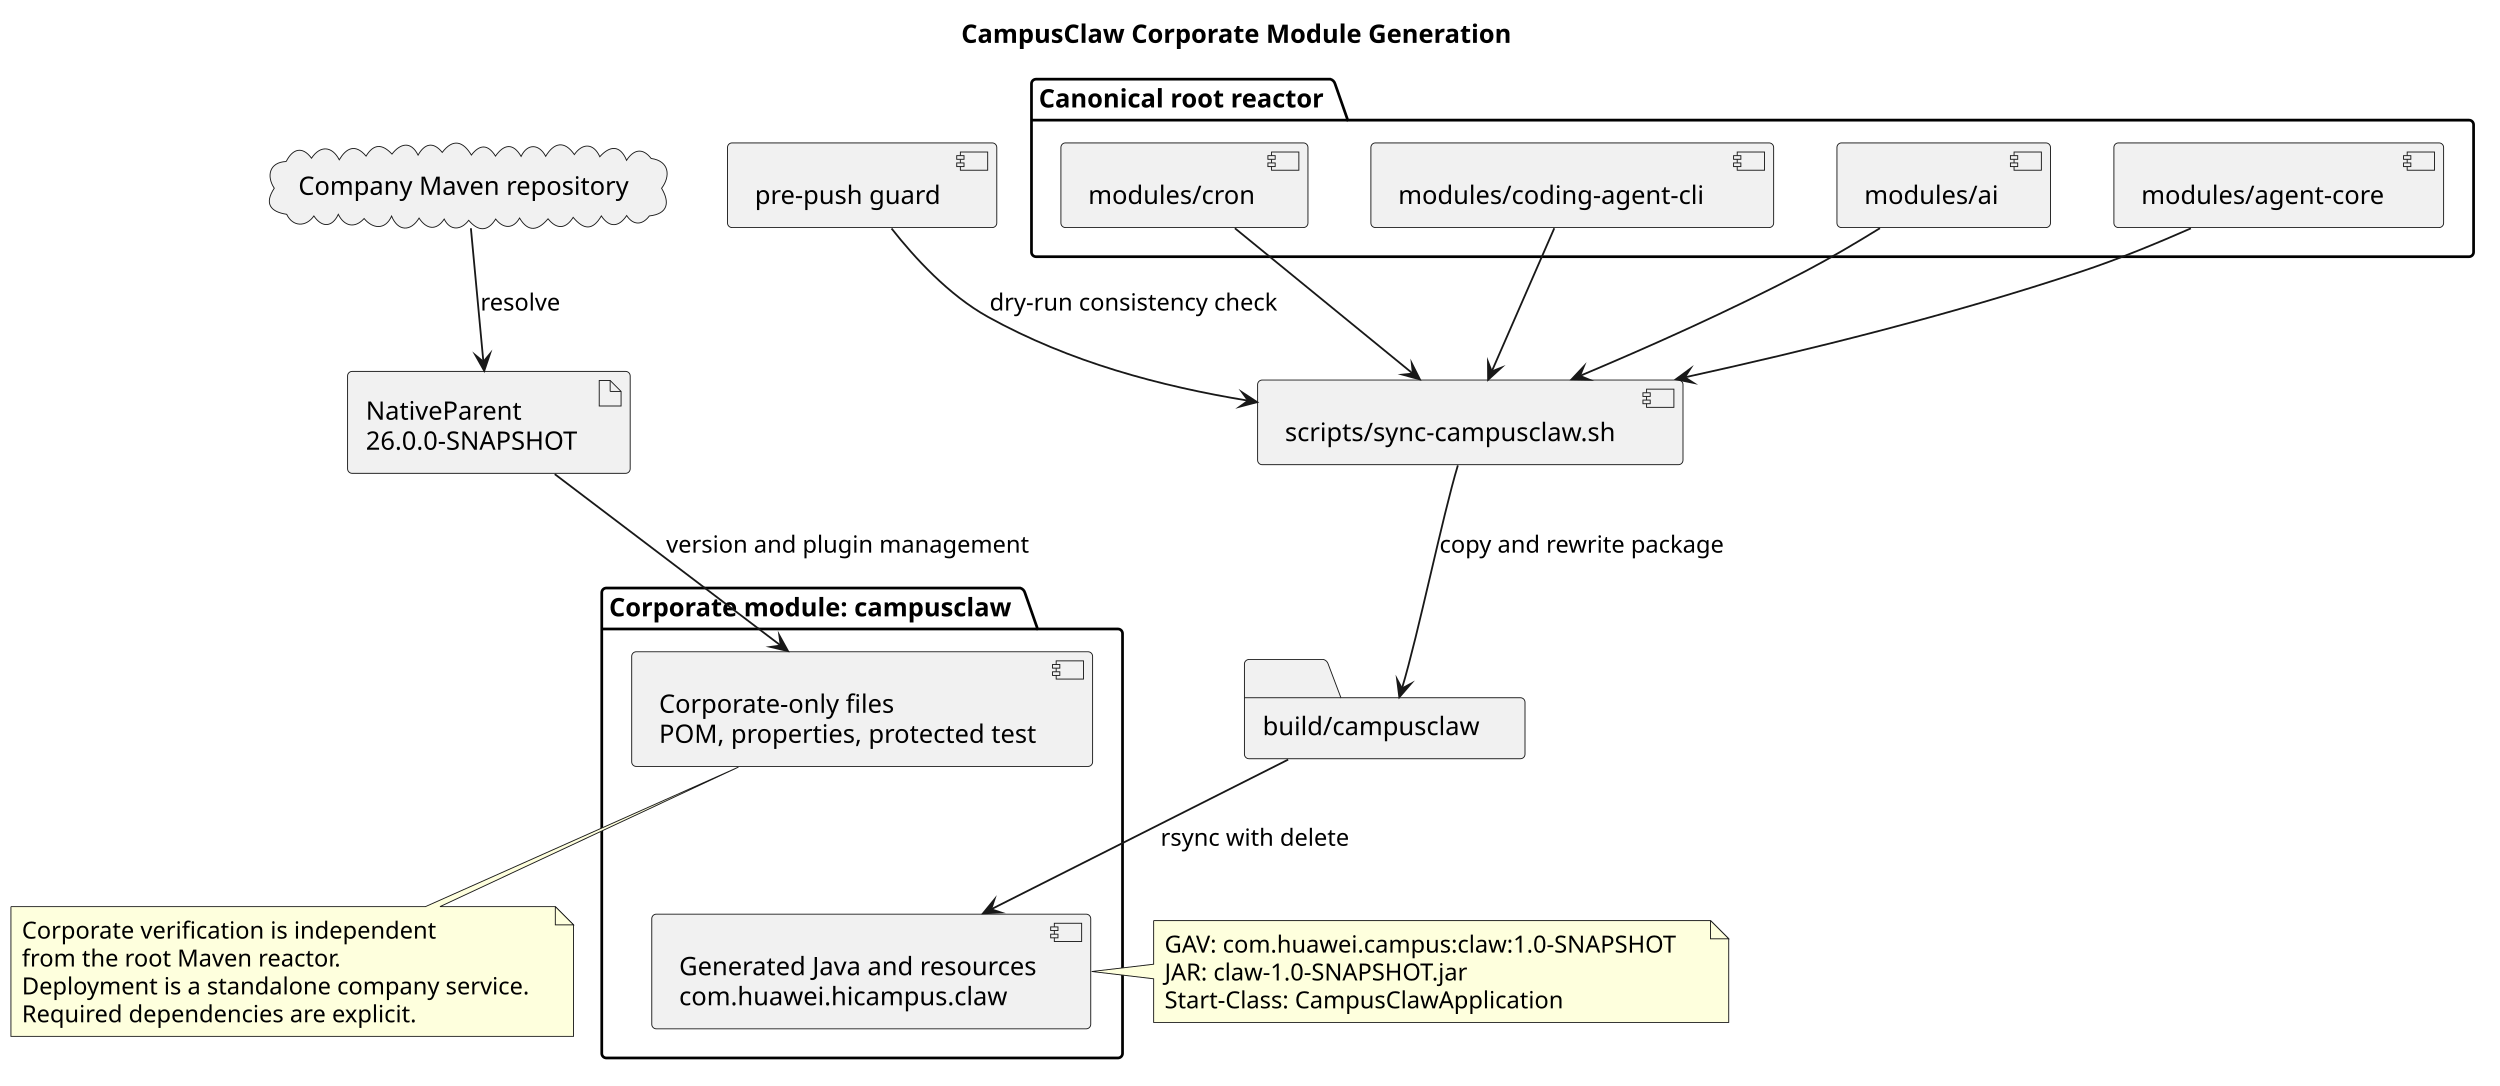
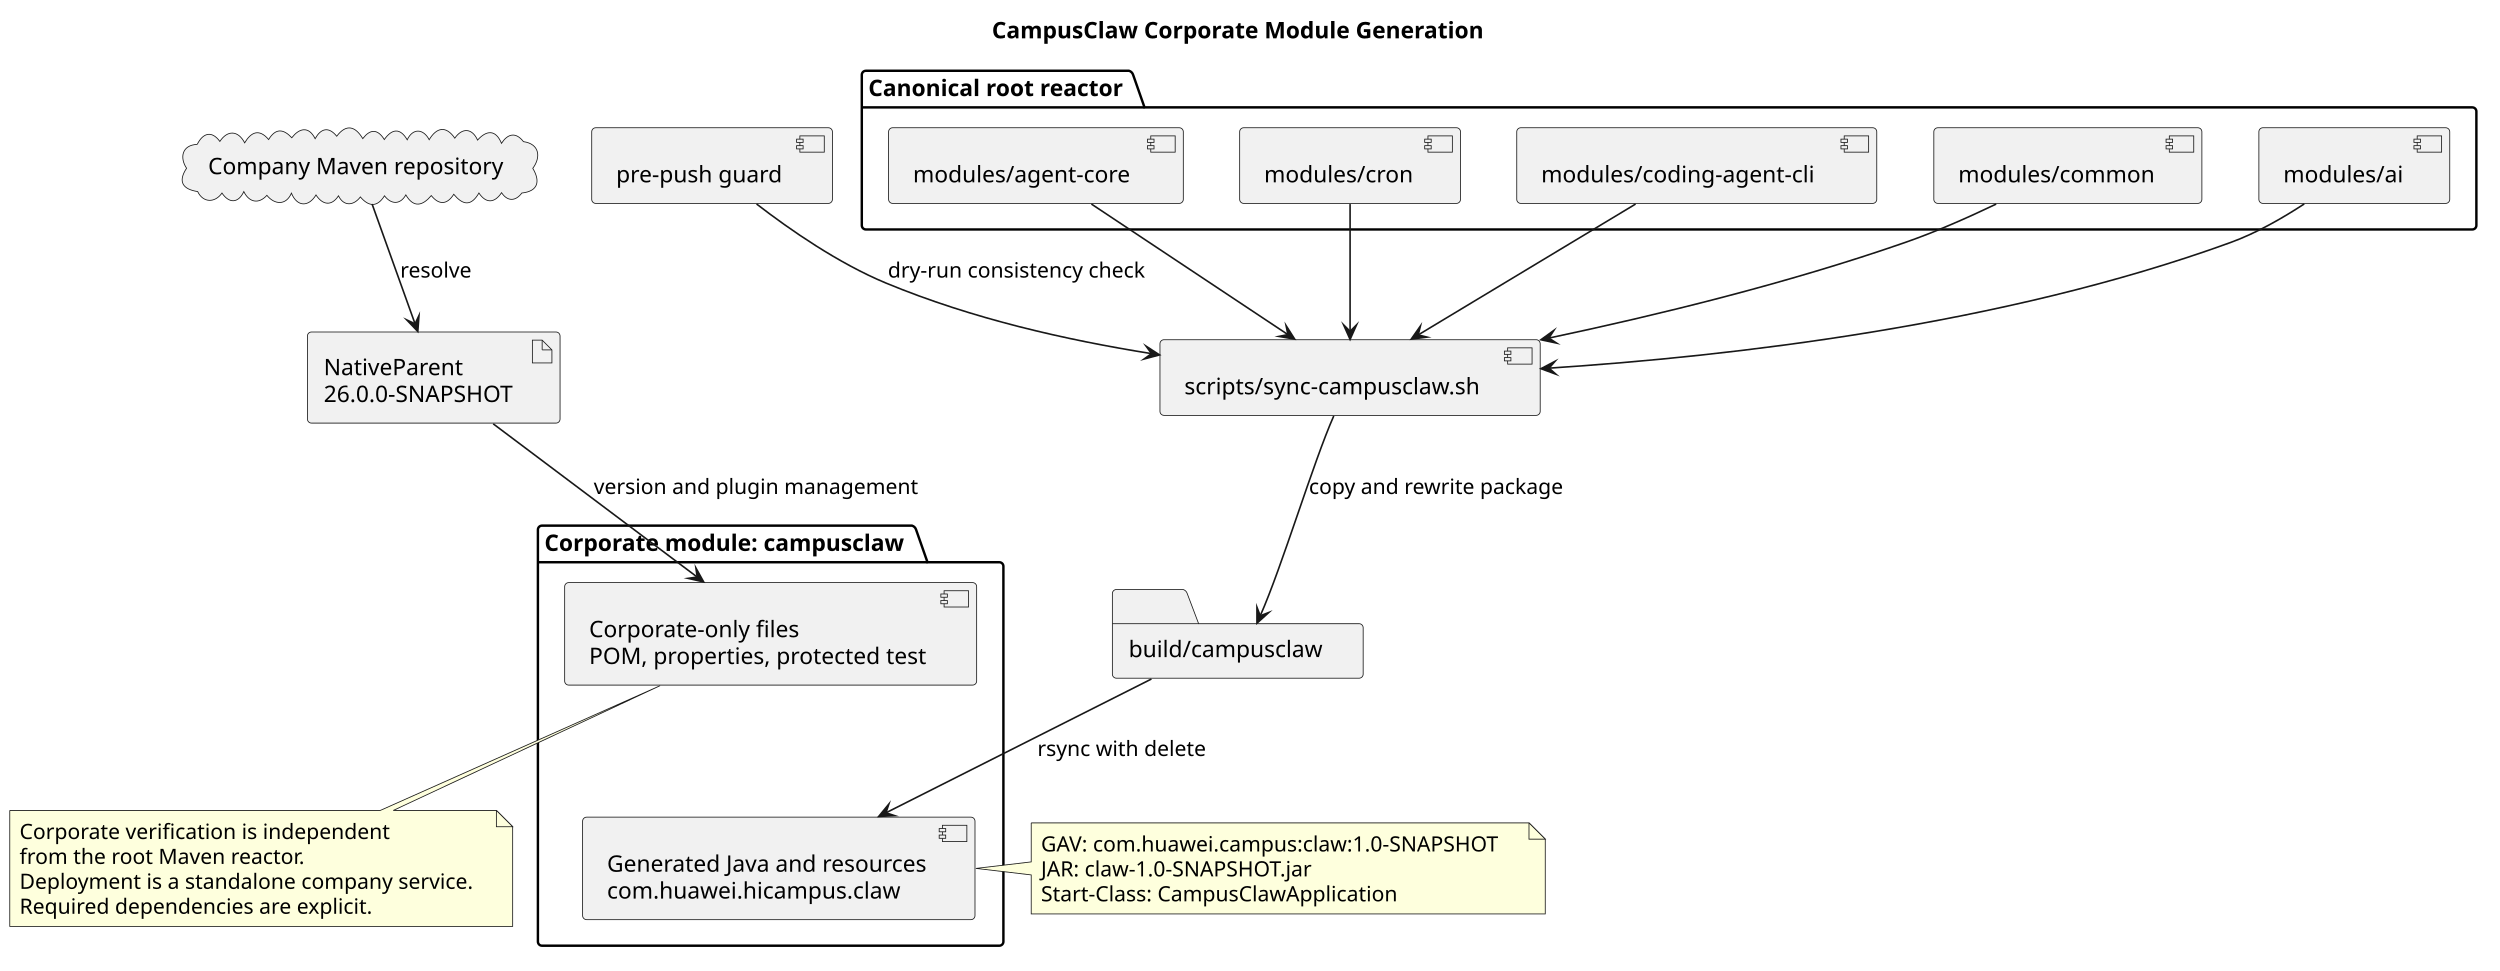
- <svg xmlns="http://www.w3.org/2000/svg" contentStyleType="text/css" data-diagram-type="DESCRIPTION" height="596px" preserveAspectRatio="none" style="width:1373px;height:596px;background:#FFFFFF;" version="1.1" viewBox="0 0 1373 596" width="1373px" zoomAndPan="magnify">
+ <svg xmlns="http://www.w3.org/2000/svg" contentStyleType="text/css" data-diagram-type="DESCRIPTION" height="596px" preserveAspectRatio="none" style="width:1536px;height:596px;background:#FFFFFF;" version="1.1" viewBox="0 0 1536 596" width="1536px" zoomAndPan="magnify">
  <defs />
  <g>
-     <g class="title" data-source-line="10">
-       <text fill="#000000" font-family="sans-serif" font-size="14" font-weight="700" lengthAdjust="spacing" textLength="310.687" x="527.902" y="23.535">CampusClaw Corporate Module Generation</text>
+     <g class="title" data-source-line="13">
+       <text fill="#000000" font-family="sans-serif" font-size="14" font-weight="700" lengthAdjust="spacing" textLength="310.687" x="609.402" y="23.535">CampusClaw Corporate Module Generation</text>
    </g>
-     <g class="cluster" data-qualified-name="Canonical root reactor" data-source-line="12" id="ent0001">
-       <path d="M568.99,43.488 L730.689,43.488 A3.75,3.75 0 0 1 733.189,45.988 L740.189,65.977 L1355.99,65.977 A2.5,2.5 0 0 1 1358.49,68.477 L1358.49,138.478 A2.5,2.5 0 0 1 1355.99,140.978 L568.99,140.978 A2.5,2.5 0 0 1 566.49,138.478 L566.49,45.988 A2.5,2.5 0 0 1 568.99,43.488" fill="none" style="stroke:#000000;stroke-width:1.5;" />
-       <line style="stroke:#000000;stroke-width:1.5;" x1="566.49" x2="740.189" y1="65.977" y2="65.977" />
-       <text fill="#000000" font-family="sans-serif" font-size="14" font-weight="700" lengthAdjust="spacing" textLength="160.699" x="570.49" y="59.023">Canonical root reactor</text>
+     <g class="cluster" data-qualified-name="Canonical root reactor" data-source-line="15" id="ent0001">
+       <path d="M531.99,43.488 L693.689,43.488 A3.75,3.75 0 0 1 696.189,45.988 L703.189,65.977 L1518.99,65.977 A2.5,2.5 0 0 1 1521.49,68.477 L1521.49,138.478 A2.5,2.5 0 0 1 1518.99,140.978 L531.99,140.978 A2.5,2.5 0 0 1 529.49,138.478 L529.49,45.988 A2.5,2.5 0 0 1 531.99,43.488" fill="none" style="stroke:#000000;stroke-width:1.5;" />
+       <line style="stroke:#000000;stroke-width:1.5;" x1="529.49" x2="703.189" y1="65.977" y2="65.977" />
+       <text fill="#000000" font-family="sans-serif" font-size="14" font-weight="700" lengthAdjust="spacing" textLength="160.699" x="533.49" y="59.023">Canonical root reactor</text>
    </g>
-     <g class="cluster" data-qualified-name="Corporate module. campusclaw" data-source-line="22" id="ent0008">
+     <g class="cluster" data-qualified-name="Corporate module. campusclaw" data-source-line="26" id="ent0009">
      <path d="M332.99,322.948 L560.348,322.948 A3.75,3.75 0 0 1 562.848,325.448 L569.848,345.437 L613.99,345.437 A2.5,2.5 0 0 1 616.49,347.937 L616.49,578.538 A2.5,2.5 0 0 1 613.99,581.038 L332.99,581.038 A2.5,2.5 0 0 1 330.49,578.538 L330.49,325.448 A2.5,2.5 0 0 1 332.99,322.948" fill="none" style="stroke:#000000;stroke-width:1.5;" />
      <line style="stroke:#000000;stroke-width:1.5;" x1="330.49" x2="569.848" y1="345.437" y2="345.437" />
      <text fill="#000000" font-family="sans-serif" font-size="14" font-weight="700" lengthAdjust="spacing" textLength="226.358" x="334.49" y="338.483">Corporate module: campusclaw</text>
    </g>
-     <g class="entity" data-qualified-name="Canonical root reactor.ai" data-source-line="13" id="ent0002">
-       <rect fill="#F1F1F1" height="46.488" rx="2.5" ry="2.5" style="stroke:#181818;stroke-width:0.5;" width="117.273" x="1008.85" y="78.488" />
-       <rect fill="#F1F1F1" height="10" style="stroke:#181818;stroke-width:0.5;" width="15" x="1106.123" y="83.488" />
-       <rect fill="#F1F1F1" height="2" style="stroke:#181818;stroke-width:0.5;" width="4" x="1104.123" y="85.488" />
-       <rect fill="#F1F1F1" height="2" style="stroke:#181818;stroke-width:0.5;" width="4" x="1104.123" y="89.488" />
-       <text fill="#000000" font-family="sans-serif" font-size="14" lengthAdjust="spacing" textLength="77.273" x="1023.85" y="112.023">modules/ai</text>
+     <g class="entity" data-qualified-name="Canonical root reactor.common" data-source-line="16" id="ent0002">
+       <rect fill="#F1F1F1" height="46.488" rx="2.5" ry="2.5" style="stroke:#181818;stroke-width:0.5;" width="164.694" x="1188.14" y="78.488" />
+       <rect fill="#F1F1F1" height="10" style="stroke:#181818;stroke-width:0.5;" width="15" x="1332.834" y="83.488" />
+       <rect fill="#F1F1F1" height="2" style="stroke:#181818;stroke-width:0.5;" width="4" x="1330.834" y="85.488" />
+       <rect fill="#F1F1F1" height="2" style="stroke:#181818;stroke-width:0.5;" width="4" x="1330.834" y="89.488" />
+       <text fill="#000000" font-family="sans-serif" font-size="14" lengthAdjust="spacing" textLength="124.694" x="1203.14" y="112.023">modules/common</text>
    </g>
-     <g class="entity" data-qualified-name="Canonical root reactor.core" data-source-line="14" id="ent0003">
-       <rect fill="#F1F1F1" height="46.488" rx="2.5" ry="2.5" style="stroke:#181818;stroke-width:0.5;" width="181.08" x="1160.95" y="78.488" />
-       <rect fill="#F1F1F1" height="10" style="stroke:#181818;stroke-width:0.5;" width="15" x="1322.03" y="83.488" />
-       <rect fill="#F1F1F1" height="2" style="stroke:#181818;stroke-width:0.5;" width="4" x="1320.03" y="85.488" />
-       <rect fill="#F1F1F1" height="2" style="stroke:#181818;stroke-width:0.5;" width="4" x="1320.03" y="89.488" />
-       <text fill="#000000" font-family="sans-serif" font-size="14" lengthAdjust="spacing" textLength="141.08" x="1175.95" y="112.023">modules/agent-core</text>
+     <g class="entity" data-qualified-name="Canonical root reactor.ai" data-source-line="17" id="ent0003">
+       <rect fill="#F1F1F1" height="46.488" rx="2.5" ry="2.5" style="stroke:#181818;stroke-width:0.5;" width="117.273" x="1387.85" y="78.488" />
+       <rect fill="#F1F1F1" height="10" style="stroke:#181818;stroke-width:0.5;" width="15" x="1485.123" y="83.488" />
+       <rect fill="#F1F1F1" height="2" style="stroke:#181818;stroke-width:0.5;" width="4" x="1483.123" y="85.488" />
+       <rect fill="#F1F1F1" height="2" style="stroke:#181818;stroke-width:0.5;" width="4" x="1483.123" y="89.488" />
+       <text fill="#000000" font-family="sans-serif" font-size="14" lengthAdjust="spacing" textLength="77.273" x="1402.85" y="112.023">modules/ai</text>
    </g>
-     <g class="entity" data-qualified-name="Canonical root reactor.cron" data-source-line="15" id="ent0004">
-       <rect fill="#F1F1F1" height="46.488" rx="2.5" ry="2.5" style="stroke:#181818;stroke-width:0.5;" width="135.683" x="582.65" y="78.488" />
-       <rect fill="#F1F1F1" height="10" style="stroke:#181818;stroke-width:0.5;" width="15" x="698.333" y="83.488" />
-       <rect fill="#F1F1F1" height="2" style="stroke:#181818;stroke-width:0.5;" width="4" x="696.333" y="85.488" />
-       <rect fill="#F1F1F1" height="2" style="stroke:#181818;stroke-width:0.5;" width="4" x="696.333" y="89.488" />
-       <text fill="#000000" font-family="sans-serif" font-size="14" lengthAdjust="spacing" textLength="95.683" x="597.65" y="112.023">modules/cron</text>
+     <g class="entity" data-qualified-name="Canonical root reactor.core" data-source-line="18" id="ent0004">
+       <rect fill="#F1F1F1" height="46.488" rx="2.5" ry="2.5" style="stroke:#181818;stroke-width:0.5;" width="181.08" x="545.95" y="78.488" />
+       <rect fill="#F1F1F1" height="10" style="stroke:#181818;stroke-width:0.5;" width="15" x="707.03" y="83.488" />
+       <rect fill="#F1F1F1" height="2" style="stroke:#181818;stroke-width:0.5;" width="4" x="705.03" y="85.488" />
+       <rect fill="#F1F1F1" height="2" style="stroke:#181818;stroke-width:0.5;" width="4" x="705.03" y="89.488" />
+       <text fill="#000000" font-family="sans-serif" font-size="14" lengthAdjust="spacing" textLength="141.08" x="560.95" y="112.023">modules/agent-core</text>
    </g>
-     <g class="entity" data-qualified-name="Canonical root reactor.runtime" data-source-line="16" id="ent0005">
-       <rect fill="#F1F1F1" height="46.488" rx="2.5" ry="2.5" style="stroke:#181818;stroke-width:0.5;" width="221.193" x="752.89" y="78.488" />
-       <rect fill="#F1F1F1" height="10" style="stroke:#181818;stroke-width:0.5;" width="15" x="954.083" y="83.488" />
-       <rect fill="#F1F1F1" height="2" style="stroke:#181818;stroke-width:0.5;" width="4" x="952.083" y="85.488" />
-       <rect fill="#F1F1F1" height="2" style="stroke:#181818;stroke-width:0.5;" width="4" x="952.083" y="89.488" />
-       <text fill="#000000" font-family="sans-serif" font-size="14" lengthAdjust="spacing" textLength="181.193" x="767.89" y="112.023">modules/coding-agent-cli</text>
+     <g class="entity" data-qualified-name="Canonical root reactor.cron" data-source-line="19" id="ent0005">
+       <rect fill="#F1F1F1" height="46.488" rx="2.5" ry="2.5" style="stroke:#181818;stroke-width:0.5;" width="135.683" x="761.65" y="78.488" />
+       <rect fill="#F1F1F1" height="10" style="stroke:#181818;stroke-width:0.5;" width="15" x="877.333" y="83.488" />
+       <rect fill="#F1F1F1" height="2" style="stroke:#181818;stroke-width:0.5;" width="4" x="875.333" y="85.488" />
+       <rect fill="#F1F1F1" height="2" style="stroke:#181818;stroke-width:0.5;" width="4" x="875.333" y="89.488" />
+       <text fill="#000000" font-family="sans-serif" font-size="14" lengthAdjust="spacing" textLength="95.683" x="776.65" y="112.023">modules/cron</text>
    </g>
-     <g class="entity" data-qualified-name="Corporate module. campusclaw.mirror" data-source-line="23" id="ent0009">
+     <g class="entity" data-qualified-name="Canonical root reactor.runtime" data-source-line="20" id="ent0006">
+       <rect fill="#F1F1F1" height="46.488" rx="2.5" ry="2.5" style="stroke:#181818;stroke-width:0.5;" width="221.193" x="931.89" y="78.488" />
+       <rect fill="#F1F1F1" height="10" style="stroke:#181818;stroke-width:0.5;" width="15" x="1133.083" y="83.488" />
+       <rect fill="#F1F1F1" height="2" style="stroke:#181818;stroke-width:0.5;" width="4" x="1131.083" y="85.488" />
+       <rect fill="#F1F1F1" height="2" style="stroke:#181818;stroke-width:0.5;" width="4" x="1131.083" y="89.488" />
+       <text fill="#000000" font-family="sans-serif" font-size="14" lengthAdjust="spacing" textLength="181.193" x="946.89" y="112.023">modules/coding-agent-cli</text>
+     </g>
+     <g class="entity" data-qualified-name="Corporate module. campusclaw.mirror" data-source-line="27" id="ent0010">
      <rect fill="#F1F1F1" height="62.977" rx="2.5" ry="2.5" style="stroke:#181818;stroke-width:0.5;" width="241.086" x="357.95" y="502.058" />
      <rect fill="#F1F1F1" height="10" style="stroke:#181818;stroke-width:0.5;" width="15" x="579.036" y="507.058" />
      <rect fill="#F1F1F1" height="2" style="stroke:#181818;stroke-width:0.5;" width="4" x="577.036" y="509.058" />
      <rect fill="#F1F1F1" height="2" style="stroke:#181818;stroke-width:0.5;" width="4" x="577.036" y="513.058" />
      <text fill="#000000" font-family="sans-serif" font-size="14" lengthAdjust="spacing" textLength="201.086" x="372.95" y="535.593">Generated Java and resources</text>
      <text fill="#000000" font-family="sans-serif" font-size="14" lengthAdjust="spacing" textLength="184.953" x="372.95" y="552.082">com.huawei.hicampus.claw</text>
    </g>
-     <g class="entity" data-qualified-name="Corporate module. campusclaw.local" data-source-line="24" id="ent0010">
+     <g class="entity" data-qualified-name="Corporate module. campusclaw.local" data-source-line="28" id="ent0011">
      <rect fill="#F1F1F1" height="62.977" rx="2.5" ry="2.5" style="stroke:#181818;stroke-width:0.5;" width="253.124" x="346.93" y="357.948" />
      <rect fill="#F1F1F1" height="10" style="stroke:#181818;stroke-width:0.5;" width="15" x="580.054" y="362.948" />
      <rect fill="#F1F1F1" height="2" style="stroke:#181818;stroke-width:0.5;" width="4" x="578.054" y="364.948" />
      <rect fill="#F1F1F1" height="2" style="stroke:#181818;stroke-width:0.5;" width="4" x="578.054" y="368.948" />
      <text fill="#000000" font-family="sans-serif" font-size="14" lengthAdjust="spacing" textLength="137.279" x="361.93" y="391.483">Corporate-only files</text>
      <text fill="#000000" font-family="sans-serif" font-size="14" lengthAdjust="spacing" textLength="213.124" x="361.93" y="407.972">POM, properties, protected test</text>
    </g>
-     <g class="entity" data-qualified-name="sync" data-source-line="19" id="ent0006">
-       <rect fill="#F1F1F1" height="46.488" rx="2.5" ry="2.5" style="stroke:#181818;stroke-width:0.5;" width="233.621" x="690.68" y="208.718" />
-       <rect fill="#F1F1F1" height="10" style="stroke:#181818;stroke-width:0.5;" width="15" x="904.301" y="213.718" />
-       <rect fill="#F1F1F1" height="2" style="stroke:#181818;stroke-width:0.5;" width="4" x="902.301" y="215.718" />
-       <rect fill="#F1F1F1" height="2" style="stroke:#181818;stroke-width:0.5;" width="4" x="902.301" y="219.718" />
-       <text fill="#000000" font-family="sans-serif" font-size="14" lengthAdjust="spacing" textLength="193.621" x="705.68" y="242.253">scripts/sync-campusclaw.sh</text>
+     <g class="entity" data-qualified-name="sync" data-source-line="23" id="ent0007">
+       <rect fill="#F1F1F1" height="46.488" rx="2.5" ry="2.5" style="stroke:#181818;stroke-width:0.5;" width="233.621" x="712.68" y="208.718" />
+       <rect fill="#F1F1F1" height="10" style="stroke:#181818;stroke-width:0.5;" width="15" x="926.301" y="213.718" />
+       <rect fill="#F1F1F1" height="2" style="stroke:#181818;stroke-width:0.5;" width="4" x="924.301" y="215.718" />
+       <rect fill="#F1F1F1" height="2" style="stroke:#181818;stroke-width:0.5;" width="4" x="924.301" y="219.718" />
+       <text fill="#000000" font-family="sans-serif" font-size="14" lengthAdjust="spacing" textLength="193.621" x="727.68" y="242.253">scripts/sync-campusclaw.sh</text>
    </g>
-     <g class="entity" data-qualified-name="stage" data-source-line="20" id="ent0007">
+     <g class="entity" data-qualified-name="stage" data-source-line="24" id="ent0008">
      <path d="M685.94,362.198 L726.94,362.198 A3.75,3.75 0 0 1 729.44,364.698 L736.44,383.198 L835.033,383.198 A2.5,2.5 0 0 1 837.533,385.698 L837.533,414.187 A2.5,2.5 0 0 1 835.033,416.687 L685.94,416.687 A2.5,2.5 0 0 1 683.44,414.187 L683.44,364.698 A2.5,2.5 0 0 1 685.94,362.198" fill="#F1F1F1" style="stroke:#181818;stroke-width:0.5;" />
      <line style="stroke:#181818;stroke-width:0.5;" x1="683.44" x2="736.44" y1="383.198" y2="383.198" />
      <text fill="#000000" font-family="sans-serif" font-size="14" lengthAdjust="spacing" textLength="124.093" x="693.44" y="403.733">build/campusclaw</text>
    </g>
-     <g class="entity" data-qualified-name="repository" data-source-line="27" id="ent0011">
-       <path d="M157.175,88.706 C160.558,81.939 165.895,79.863 171.085,86.882 C175.867,79.68 182.37,80.176 186.314,87.745 C190.282,81.117 195.222,78.856 201.041,85.726 C205.32,78.736 210.02,79.026 215.276,84.621 C219.81,78.765 225.623,77.22 229.61,85.189 C233.169,78.859 237.918,77.565 242.879,83.696 C248.822,75.862 254.343,77.592 258.884,85.153 C263.515,79.103 268.036,79.2 272.121,85.728 C276.712,79.208 281.749,78.27 286.188,85.879 C289.704,78.534 296.125,79.046 299.692,85.829 C304.218,78.284 309.973,77.001 315.428,84.881 C319.974,78.364 326.051,78.605 329.414,86.066 C334.933,79.92 340.571,79.465 344.113,88.041 C347.95,82.148 352.87,80.903 357.613,87.022 C367.656,88.435 368.378,96.742 363.342,103.422 C367.953,111.139 366.901,117.478 356.62,118.598 C352.79,123.75 347.81,123.903 344.159,118.39 C339.928,124.794 334.677,125.228 330.253,118.596 C325.43,126.961 320.369,126.097 314.786,119.376 C310.707,125.833 305.779,126.12 300.983,120.174 C295.73,126.408 290.212,128.019 285.349,119.755 C281.825,126.002 276.234,125.591 272.226,120.305 C267.761,127.524 262.503,127.022 257.414,121.005 C253.426,126.306 247.326,127.121 243.952,120.322 C239.57,127.043 234.041,125.793 230.152,119.786 C225.541,127.387 218.509,127.13 215.062,118.691 C211.636,126.497 204.598,125.72 199.978,120.023 C194.815,125.722 188.981,124.239 185.8,117.723 C182.372,125.043 176.725,125.063 172.382,118.615 C168.158,124.666 160.864,124.814 157.444,117.703 C148.34,116.303 145.11,111.727 150.624,103.37 C146.288,96.853 147.8,89.098 157.175,88.706" fill="#F1F1F1" style="stroke:#181818;stroke-width:0.5;" />
-       <text fill="#000000" font-family="sans-serif" font-size="14" lengthAdjust="spacing" textLength="185.288" x="163.85" y="107.023">Company Maven repository</text>
+     <g class="entity" data-qualified-name="repository" data-source-line="31" id="ent0012">
+       <path d="M121.175,88.706 C124.558,81.939 129.895,79.863 135.085,86.882 C139.867,79.68 146.37,80.176 150.314,87.745 C154.282,81.117 159.222,78.856 165.041,85.726 C169.32,78.736 174.02,79.026 179.276,84.621 C183.81,78.765 189.623,77.22 193.61,85.189 C197.169,78.859 201.918,77.565 206.879,83.696 C212.822,75.862 218.343,77.592 222.884,85.153 C227.515,79.103 232.036,79.2 236.121,85.728 C240.712,79.208 245.749,78.27 250.188,85.879 C253.704,78.534 260.125,79.046 263.692,85.829 C268.218,78.284 273.973,77.001 279.428,84.881 C283.974,78.364 290.051,78.605 293.414,86.066 C298.933,79.92 304.571,79.465 308.113,88.041 C311.95,82.148 316.87,80.903 321.613,87.022 C331.656,88.435 332.378,96.742 327.342,103.422 C331.953,111.139 330.901,117.478 320.62,118.598 C316.79,123.75 311.81,123.903 308.159,118.39 C303.928,124.794 298.677,125.228 294.253,118.596 C289.43,126.961 284.369,126.097 278.786,119.376 C274.707,125.833 269.779,126.12 264.983,120.174 C259.73,126.408 254.212,128.019 249.349,119.755 C245.825,126.002 240.234,125.591 236.226,120.305 C231.761,127.524 226.504,127.022 221.414,121.005 C217.426,126.306 211.326,127.121 207.952,120.322 C203.57,127.043 198.041,125.793 194.152,119.786 C189.541,127.387 182.509,127.13 179.062,118.691 C175.636,126.497 168.598,125.72 163.978,120.023 C158.815,125.722 152.981,124.239 149.8,117.723 C146.372,125.043 140.725,125.063 136.382,118.615 C132.158,124.666 124.864,124.814 121.444,117.703 C112.34,116.303 109.11,111.727 114.624,103.37 C110.288,96.853 111.8,89.098 121.175,88.706" fill="#F1F1F1" style="stroke:#181818;stroke-width:0.5;" />
+       <text fill="#000000" font-family="sans-serif" font-size="14" lengthAdjust="spacing" textLength="185.288" x="127.85" y="107.023">Company Maven repository</text>
    </g>
-     <g class="entity" data-qualified-name="parent" data-source-line="28" id="ent0012">
-       <rect fill="#F1F1F1" height="55.977" rx="2.5" ry="2.5" style="stroke:#181818;stroke-width:0.5;" width="155.207" x="190.89" y="203.978" />
-       <polygon fill="#F1F1F1" points="329.097,208.978,329.097,222.978,341.097,222.978,341.097,214.978,335.097,208.978,329.097,208.978" style="stroke:#181818;stroke-width:0.5;stroke-linejoin:miter;stroke-miterlimit:10;" />
-       <line style="stroke:#181818;stroke-width:0.5;" x1="335.097" x2="335.097" y1="208.978" y2="214.978" />
-       <line style="stroke:#181818;stroke-width:0.5;" x1="341.097" x2="335.097" y1="214.978" y2="214.978" />
-       <text fill="#000000" font-family="sans-serif" font-size="14" lengthAdjust="spacing" textLength="85.326" x="200.89" y="230.513">NativeParent</text>
-       <text fill="#000000" font-family="sans-serif" font-size="14" lengthAdjust="spacing" textLength="125.207" x="200.89" y="247.002">26.0.0-SNAPSHOT</text>
+     <g class="entity" data-qualified-name="parent" data-source-line="32" id="ent0013">
+       <rect fill="#F1F1F1" height="55.977" rx="2.5" ry="2.5" style="stroke:#181818;stroke-width:0.5;" width="155.207" x="188.89" y="203.978" />
+       <polygon fill="#F1F1F1" points="327.097,208.978,327.097,222.978,339.097,222.978,339.097,214.978,333.097,208.978,327.097,208.978" style="stroke:#181818;stroke-width:0.5;stroke-linejoin:miter;stroke-miterlimit:10;" />
+       <line style="stroke:#181818;stroke-width:0.5;" x1="333.097" x2="333.097" y1="208.978" y2="214.978" />
+       <line style="stroke:#181818;stroke-width:0.5;" x1="339.097" x2="333.097" y1="214.978" y2="214.978" />
+       <text fill="#000000" font-family="sans-serif" font-size="14" lengthAdjust="spacing" textLength="85.326" x="198.89" y="230.513">NativeParent</text>
+       <text fill="#000000" font-family="sans-serif" font-size="14" lengthAdjust="spacing" textLength="125.207" x="198.89" y="247.002">26.0.0-SNAPSHOT</text>
    </g>
-     <g class="entity" data-qualified-name="hook" data-source-line="29" id="ent0013">
-       <rect fill="#F1F1F1" height="46.488" rx="2.5" ry="2.5" style="stroke:#181818;stroke-width:0.5;" width="147.885" x="399.55" y="78.488" />
-       <rect fill="#F1F1F1" height="10" style="stroke:#181818;stroke-width:0.5;" width="15" x="527.435" y="83.488" />
-       <rect fill="#F1F1F1" height="2" style="stroke:#181818;stroke-width:0.5;" width="4" x="525.435" y="85.488" />
-       <rect fill="#F1F1F1" height="2" style="stroke:#181818;stroke-width:0.5;" width="4" x="525.435" y="89.488" />
-       <text fill="#000000" font-family="sans-serif" font-size="14" lengthAdjust="spacing" textLength="107.885" x="414.55" y="112.023">pre-push guard</text>
+     <g class="entity" data-qualified-name="hook" data-source-line="33" id="ent0014">
+       <rect fill="#F1F1F1" height="46.488" rx="2.5" ry="2.5" style="stroke:#181818;stroke-width:0.5;" width="147.885" x="363.55" y="78.488" />
+       <rect fill="#F1F1F1" height="10" style="stroke:#181818;stroke-width:0.5;" width="15" x="491.435" y="83.488" />
+       <rect fill="#F1F1F1" height="2" style="stroke:#181818;stroke-width:0.5;" width="4" x="489.435" y="85.488" />
+       <rect fill="#F1F1F1" height="2" style="stroke:#181818;stroke-width:0.5;" width="4" x="489.435" y="89.488" />
+       <text fill="#000000" font-family="sans-serif" font-size="14" lengthAdjust="spacing" textLength="107.885" x="378.55" y="112.023">pre-push guard</text>
    </g>
-     <g class="entity" data-qualified-name="GMN24" data-source-line="43" id="ent0025">
+     <g class="entity" data-qualified-name="GMN26" data-source-line="48" id="ent0027">
      <path d="M633.58,505.588 L633.58,529.548 L599.53,533.548 L633.58,537.548 L633.58,561.52 A0,0 0 0 0 633.58,561.52 L949.41,561.52 A0,0 0 0 0 949.41,561.52 L949.41,515.588 L939.41,505.588 L633.58,505.588 A0,0 0 0 0 633.58,505.588" fill="#FEFFDD" style="stroke:#181818;stroke-width:0.5;" />
      <path d="M939.41,505.588 L939.41,515.588 L949.41,515.588 L939.41,505.588" fill="#FEFFDD" style="stroke:#181818;stroke-width:0.5;" />
      <text fill="#000000" font-family="sans-serif" font-size="13" lengthAdjust="spacing" textLength="294.83" x="639.58" y="523.157">GAV: com.huawei.campus:claw:1.0-SNAPSHOT</text>
      <text fill="#000000" font-family="sans-serif" font-size="13" lengthAdjust="spacing" textLength="180.87" x="639.58" y="538.467">JAR: claw-1.0-SNAPSHOT.jar</text>
      <text fill="#000000" font-family="sans-serif" font-size="13" lengthAdjust="spacing" textLength="230.655" x="639.58" y="553.778">Start-Class: CampusClawApplication</text>
    </g>
-     <g class="entity" data-qualified-name="GMN27" data-source-line="49" id="ent0028">
+     <g class="entity" data-qualified-name="GMN29" data-source-line="54" id="ent0030">
      <path d="M6,497.928 L6,569.17 A0,0 0 0 0 6,569.17 L314.981,569.17 A0,0 0 0 0 314.981,569.17 L314.981,507.928 L304.981,497.928 L241.63,497.928 L405.57,421.278 L233.63,497.928 L6,497.928 A0,0 0 0 0 6,497.928" fill="#FEFFDD" style="stroke:#181818;stroke-width:0.5;" />
      <path d="M304.981,497.928 L304.981,507.928 L314.981,507.928 L304.981,497.928" fill="#FEFFDD" style="stroke:#181818;stroke-width:0.5;" />
      <text fill="#000000" font-family="sans-serif" font-size="13" lengthAdjust="spacing" textLength="234.99" x="12" y="515.497">Corporate verification is independent</text>
      <text fill="#000000" font-family="sans-serif" font-size="13" lengthAdjust="spacing" textLength="182.095" x="12" y="530.807">from the root Maven reactor.</text>
      <text fill="#000000" font-family="sans-serif" font-size="13" lengthAdjust="spacing" textLength="287.981" x="12" y="546.118">Deployment is a standalone company service.</text>
      <text fill="#000000" font-family="sans-serif" font-size="13" lengthAdjust="spacing" textLength="225.297" x="12" y="561.428">Required dependencies are explicit.</text>
    </g>
-     <g class="link" data-entity-1="ent0002" data-entity-2="ent0006" data-link-type="dependency" data-source-line="31" id="lnk14">
-       <path d="M1032.46,125.328 C1019.76,133.178 1005.17,141.808 991.49,148.978 C949.37,171.058 904.679,190.879 867.719,206.429" fill="none" id="ai-to-sync" style="stroke:#181818;stroke-width:1;" />
-       <polygon fill="#181818" points="863.11,208.368,872.957,208.565,867.719,206.429,869.855,201.191,863.11,208.368" style="stroke:#181818;stroke-width:1;stroke-linejoin:miter;stroke-miterlimit:10;" />
+     <g class="link" data-entity-1="ent0002" data-entity-2="ent0007" data-link-type="dependency" data-source-line="35" id="lnk15">
+       <path d="M1226.46,125.368 C1209.31,133.588 1189.28,142.448 1170.49,148.978 C1097.59,174.318 1018.182,193.623 951.632,207.713" fill="none" id="common-to-sync" style="stroke:#181818;stroke-width:1;" />
+       <polygon fill="#181818" points="946.74,208.748,956.373,210.797,951.632,207.713,954.716,202.971,946.74,208.748" style="stroke:#181818;stroke-width:1;stroke-linejoin:miter;stroke-miterlimit:10;" />
    </g>
-     <g class="link" data-entity-1="ent0003" data-entity-2="ent0006" data-link-type="dependency" data-source-line="32" id="lnk15">
-       <path d="M1203.23,125.418 C1184.79,133.548 1163.42,142.328 1143.49,148.978 C1070.44,173.338 991.134,192.798 925.304,207.228" fill="none" id="core-to-sync" style="stroke:#181818;stroke-width:1;" />
-       <polygon fill="#181818" points="920.42,208.298,930.068,210.279,925.304,207.228,928.355,202.464,920.42,208.298" style="stroke:#181818;stroke-width:1;stroke-linejoin:miter;stroke-miterlimit:10;" />
+     <g class="link" data-entity-1="ent0003" data-entity-2="ent0007" data-link-type="dependency" data-source-line="36" id="lnk16">
+       <path d="M1415.74,125.278 C1402.44,133.988 1386.31,143.228 1370.49,148.978 C1230.31,199.908 1063.579,218.882 951.729,226.192" fill="none" id="ai-to-sync" style="stroke:#181818;stroke-width:1;" />
+       <polygon fill="#181818" points="946.74,226.518,955.982,229.923,951.729,226.192,955.46,221.94,946.74,226.518" style="stroke:#181818;stroke-width:1;stroke-linejoin:miter;stroke-miterlimit:10;" />
    </g>
-     <g class="link" data-entity-1="ent0004" data-entity-2="ent0006" data-link-type="dependency" data-source-line="33" id="lnk16">
-       <path d="M678.2,125.358 C706.81,148.728 747.318,181.815 775.928,205.185" fill="none" id="cron-to-sync" style="stroke:#181818;stroke-width:1;" />
-       <polygon fill="#181818" points="779.8,208.348,775.36,199.557,775.928,205.185,770.299,205.753,779.8,208.348" style="stroke:#181818;stroke-width:1;stroke-linejoin:miter;stroke-miterlimit:10;" />
+     <g class="link" data-entity-1="ent0004" data-entity-2="ent0007" data-link-type="dependency" data-source-line="37" id="lnk17">
+       <path d="M670.55,125.358 C705.72,148.728 756.116,182.211 791.286,205.581" fill="none" id="core-to-sync" style="stroke:#181818;stroke-width:1;" />
+       <polygon fill="#181818" points="795.45,208.348,790.168,200.036,791.286,205.581,785.74,206.699,795.45,208.348" style="stroke:#181818;stroke-width:1;stroke-linejoin:miter;stroke-miterlimit:10;" />
    </g>
-     <g class="link" data-entity-1="ent0005" data-entity-2="ent0006" data-link-type="dependency" data-source-line="34" id="lnk17">
-       <path d="M853.61,125.358 C843.37,148.798 829.471,180.626 819.271,203.976" fill="none" id="runtime-to-sync" style="stroke:#181818;stroke-width:1;" />
-       <polygon fill="#181818" points="817.27,208.558,824.538,201.912,819.271,203.976,817.207,198.71,817.27,208.558" style="stroke:#181818;stroke-width:1;stroke-linejoin:miter;stroke-miterlimit:10;" />
+     <g class="link" data-entity-1="ent0005" data-entity-2="ent0007" data-link-type="dependency" data-source-line="38" id="lnk18">
+       <path d="M829.49,125.358 C829.49,148.798 829.49,180.208 829.49,203.558" fill="none" id="cron-to-sync" style="stroke:#181818;stroke-width:1;" />
+       <polygon fill="#181818" points="829.49,208.558,833.49,199.558,829.49,203.558,825.49,199.558,829.49,208.558" style="stroke:#181818;stroke-width:1;stroke-linejoin:miter;stroke-miterlimit:10;" />
    </g>
-     <g class="link" data-entity-1="ent0006" data-entity-2="ent0007" data-link-type="dependency" data-source-line="35" id="lnk18">
-       <path d="M800.66,255.568 C792.13,283.788 779.007,348.172 769.957,378.112" fill="none" id="sync-to-stage" style="stroke:#181818;stroke-width:1;" />
-       <polygon fill="#181818" points="768.51,382.898,774.943,375.441,769.957,378.112,767.285,373.126,768.51,382.898" style="stroke:#181818;stroke-width:1;stroke-linejoin:miter;stroke-miterlimit:10;" />
-       <text fill="#000000" font-family="sans-serif" font-size="13" lengthAdjust="spacing" textLength="161.294" x="790.58" y="303.517">copy and rewrite package</text>
+     <g class="link" data-entity-1="ent0006" data-entity-2="ent0007" data-link-type="dependency" data-source-line="39" id="lnk19">
+       <path d="M1004.9,125.358 C966.09,148.728 910.153,182.399 871.343,205.769" fill="none" id="runtime-to-sync" style="stroke:#181818;stroke-width:1;" />
+       <polygon fill="#181818" points="867.06,208.348,876.833,207.132,871.343,205.769,872.707,200.279,867.06,208.348" style="stroke:#181818;stroke-width:1;stroke-linejoin:miter;stroke-miterlimit:10;" />
    </g>
-     <g class="link" data-entity-1="ent0007" data-entity-2="ent0009" data-link-type="dependency" data-source-line="36" id="lnk19">
+     <g class="link" data-entity-1="ent0007" data-entity-2="ent0008" data-link-type="dependency" data-source-line="40" id="lnk20">
+       <path d="M819.46,255.568 C806.94,283.788 787.589,348.388 774.299,378.328" fill="none" id="sync-to-stage" style="stroke:#181818;stroke-width:1;" />
+       <polygon fill="#181818" points="772.27,382.898,779.577,376.295,774.299,378.328,772.265,373.049,772.27,382.898" style="stroke:#181818;stroke-width:1;stroke-linejoin:miter;stroke-miterlimit:10;" />
+       <text fill="#000000" font-family="sans-serif" font-size="13" lengthAdjust="spacing" textLength="161.294" x="804.2" y="303.517">copy and rewrite package</text>
+     </g>
+     <g class="link" data-entity-1="ent0008" data-entity-2="ent0010" data-link-type="dependency" data-source-line="41" id="lnk21">
      <path d="M707.45,417.168 C659.82,441.168 594.375,474.148 544.345,499.368" fill="none" id="stage-to-mirror" style="stroke:#181818;stroke-width:1;" />
      <polygon fill="#181818" points="539.88,501.618,549.717,501.139,544.345,499.368,546.116,493.995,539.88,501.618" style="stroke:#181818;stroke-width:1;stroke-linejoin:miter;stroke-miterlimit:10;" />
      <text fill="#000000" font-family="sans-serif" font-size="13" lengthAdjust="spacing" textLength="106.926" x="637.37" y="464.497">rsync with delete</text>
    </g>
-     <g class="link" data-entity-1="ent0011" data-entity-2="ent0012" data-link-type="dependency" data-source-line="38" id="lnk21">
-       <path d="M258.61,125.358 C260.65,147.218 263.282,175.37 265.472,198.68" fill="none" id="repository-to-parent" style="stroke:#181818;stroke-width:1;" />
-       <polygon fill="#181818" points="265.94,203.658,269.081,194.324,265.472,198.68,261.116,195.072,265.94,203.658" style="stroke:#181818;stroke-width:1;stroke-linejoin:miter;stroke-miterlimit:10;" />
-       <text fill="#000000" font-family="sans-serif" font-size="13" lengthAdjust="spacing" textLength="44.903" x="263.85" y="170.547">resolve</text>
+     <g class="link" data-entity-1="ent0012" data-entity-2="ent0013" data-link-type="dependency" data-source-line="43" id="lnk23">
+       <path d="M228.61,125.358 C236.45,147.218 246.64,175.643 255.01,198.952" fill="none" id="repository-to-parent" style="stroke:#181818;stroke-width:1;" />
+       <polygon fill="#181818" points="256.7,203.658,257.423,193.836,255.01,198.952,249.894,196.54,256.7,203.658" style="stroke:#181818;stroke-width:1;stroke-linejoin:miter;stroke-miterlimit:10;" />
+       <text fill="#000000" font-family="sans-serif" font-size="13" lengthAdjust="spacing" textLength="44.903" x="245.87" y="170.547">resolve</text>
    </g>
-     <g class="link" data-entity-1="ent0012" data-entity-2="ent0010" data-link-type="dependency" data-source-line="39" id="lnk22">
-       <path d="M304.67,260.398 C340.53,287.598 391.397,326.176 428.767,354.526" fill="none" id="parent-to-local" style="stroke:#181818;stroke-width:1;" />
-       <polygon fill="#181818" points="432.75,357.548,427.997,348.922,428.767,354.526,423.162,355.296,432.75,357.548" style="stroke:#181818;stroke-width:1;stroke-linejoin:miter;stroke-miterlimit:10;" />
-       <text fill="#000000" font-family="sans-serif" font-size="13" lengthAdjust="spacing" textLength="203.658" x="365.84" y="303.517">version and plugin management</text>
+     <g class="link" data-entity-1="ent0013" data-entity-2="ent0011" data-link-type="dependency" data-source-line="44" id="lnk24">
+       <path d="M303.02,260.398 C339.23,287.598 390.612,326.195 428.352,354.545" fill="none" id="parent-to-local" style="stroke:#181818;stroke-width:1;" />
+       <polygon fill="#181818" points="432.35,357.548,427.557,348.945,428.352,354.545,422.752,355.341,432.35,357.548" style="stroke:#181818;stroke-width:1;stroke-linejoin:miter;stroke-miterlimit:10;" />
+       <text fill="#000000" font-family="sans-serif" font-size="13" lengthAdjust="spacing" textLength="203.658" x="364.78" y="303.517">version and plugin management</text>
    </g>
-     <g class="link" data-entity-1="ent0013" data-entity-2="ent0006" data-link-type="dependency" data-source-line="40" id="lnk23">
-       <path d="M489.63,125.478 C502.22,141.488 521.11,162.108 542.49,173.978 C587.44,198.918 637.356,212.149 685.466,220.039" fill="none" id="hook-to-sync" style="stroke:#181818;stroke-width:1;" />
-       <polygon fill="#181818" points="690.4,220.848,682.166,215.445,685.466,220.039,680.871,223.339,690.4,220.848" style="stroke:#181818;stroke-width:1;stroke-linejoin:miter;stroke-miterlimit:10;" />
-       <text fill="#000000" font-family="sans-serif" font-size="13" lengthAdjust="spacing" textLength="167.07" x="543.49" y="170.547">dry-run consistency check</text>
+     <g class="link" data-entity-1="ent0014" data-entity-2="ent0007" data-link-type="dependency" data-source-line="45" id="lnk25">
+       <path d="M464.83,125.328 C485.49,141.258 515.21,161.858 544.49,173.978 C597.52,195.928 654.763,208.828 707.483,217.268" fill="none" id="hook-to-sync" style="stroke:#181818;stroke-width:1;" />
+       <polygon fill="#181818" points="712.42,218.058,704.165,212.686,707.483,217.268,702.901,220.585,712.42,218.058" style="stroke:#181818;stroke-width:1;stroke-linejoin:miter;stroke-miterlimit:10;" />
+       <text fill="#000000" font-family="sans-serif" font-size="13" lengthAdjust="spacing" textLength="167.07" x="545.49" y="170.547">dry-run consistency check</text>
    </g>
  </g>
</svg>
